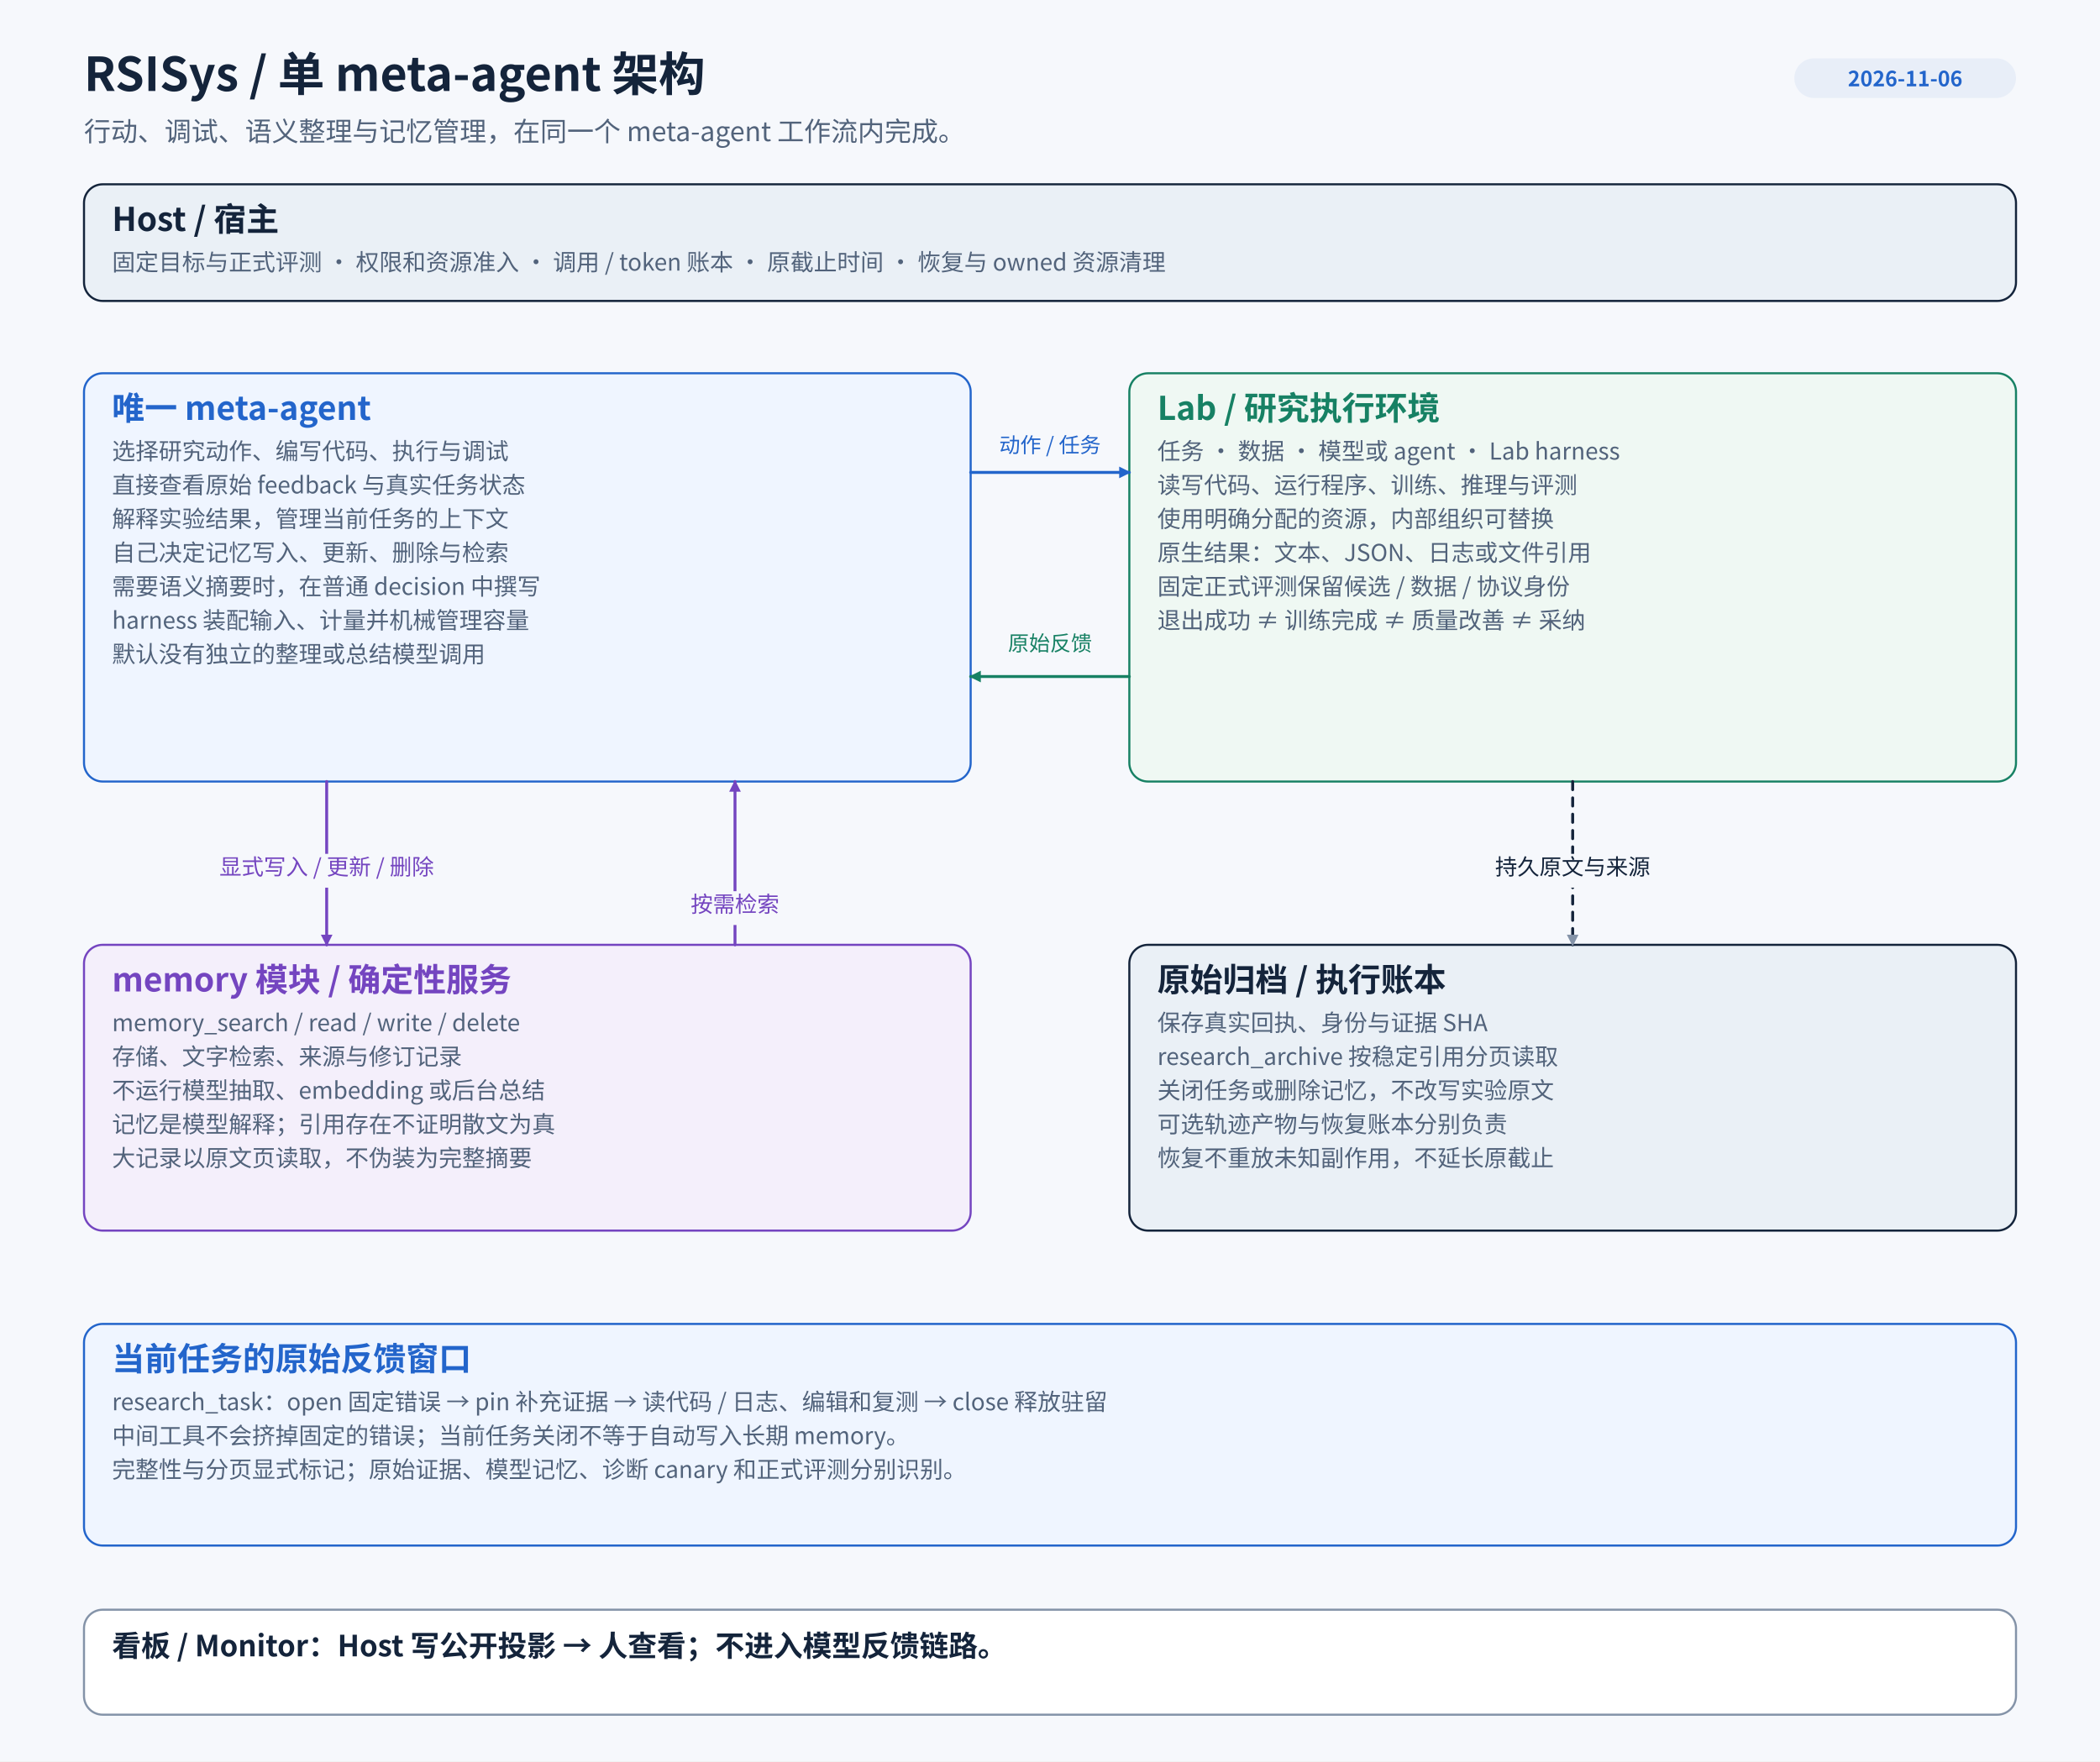
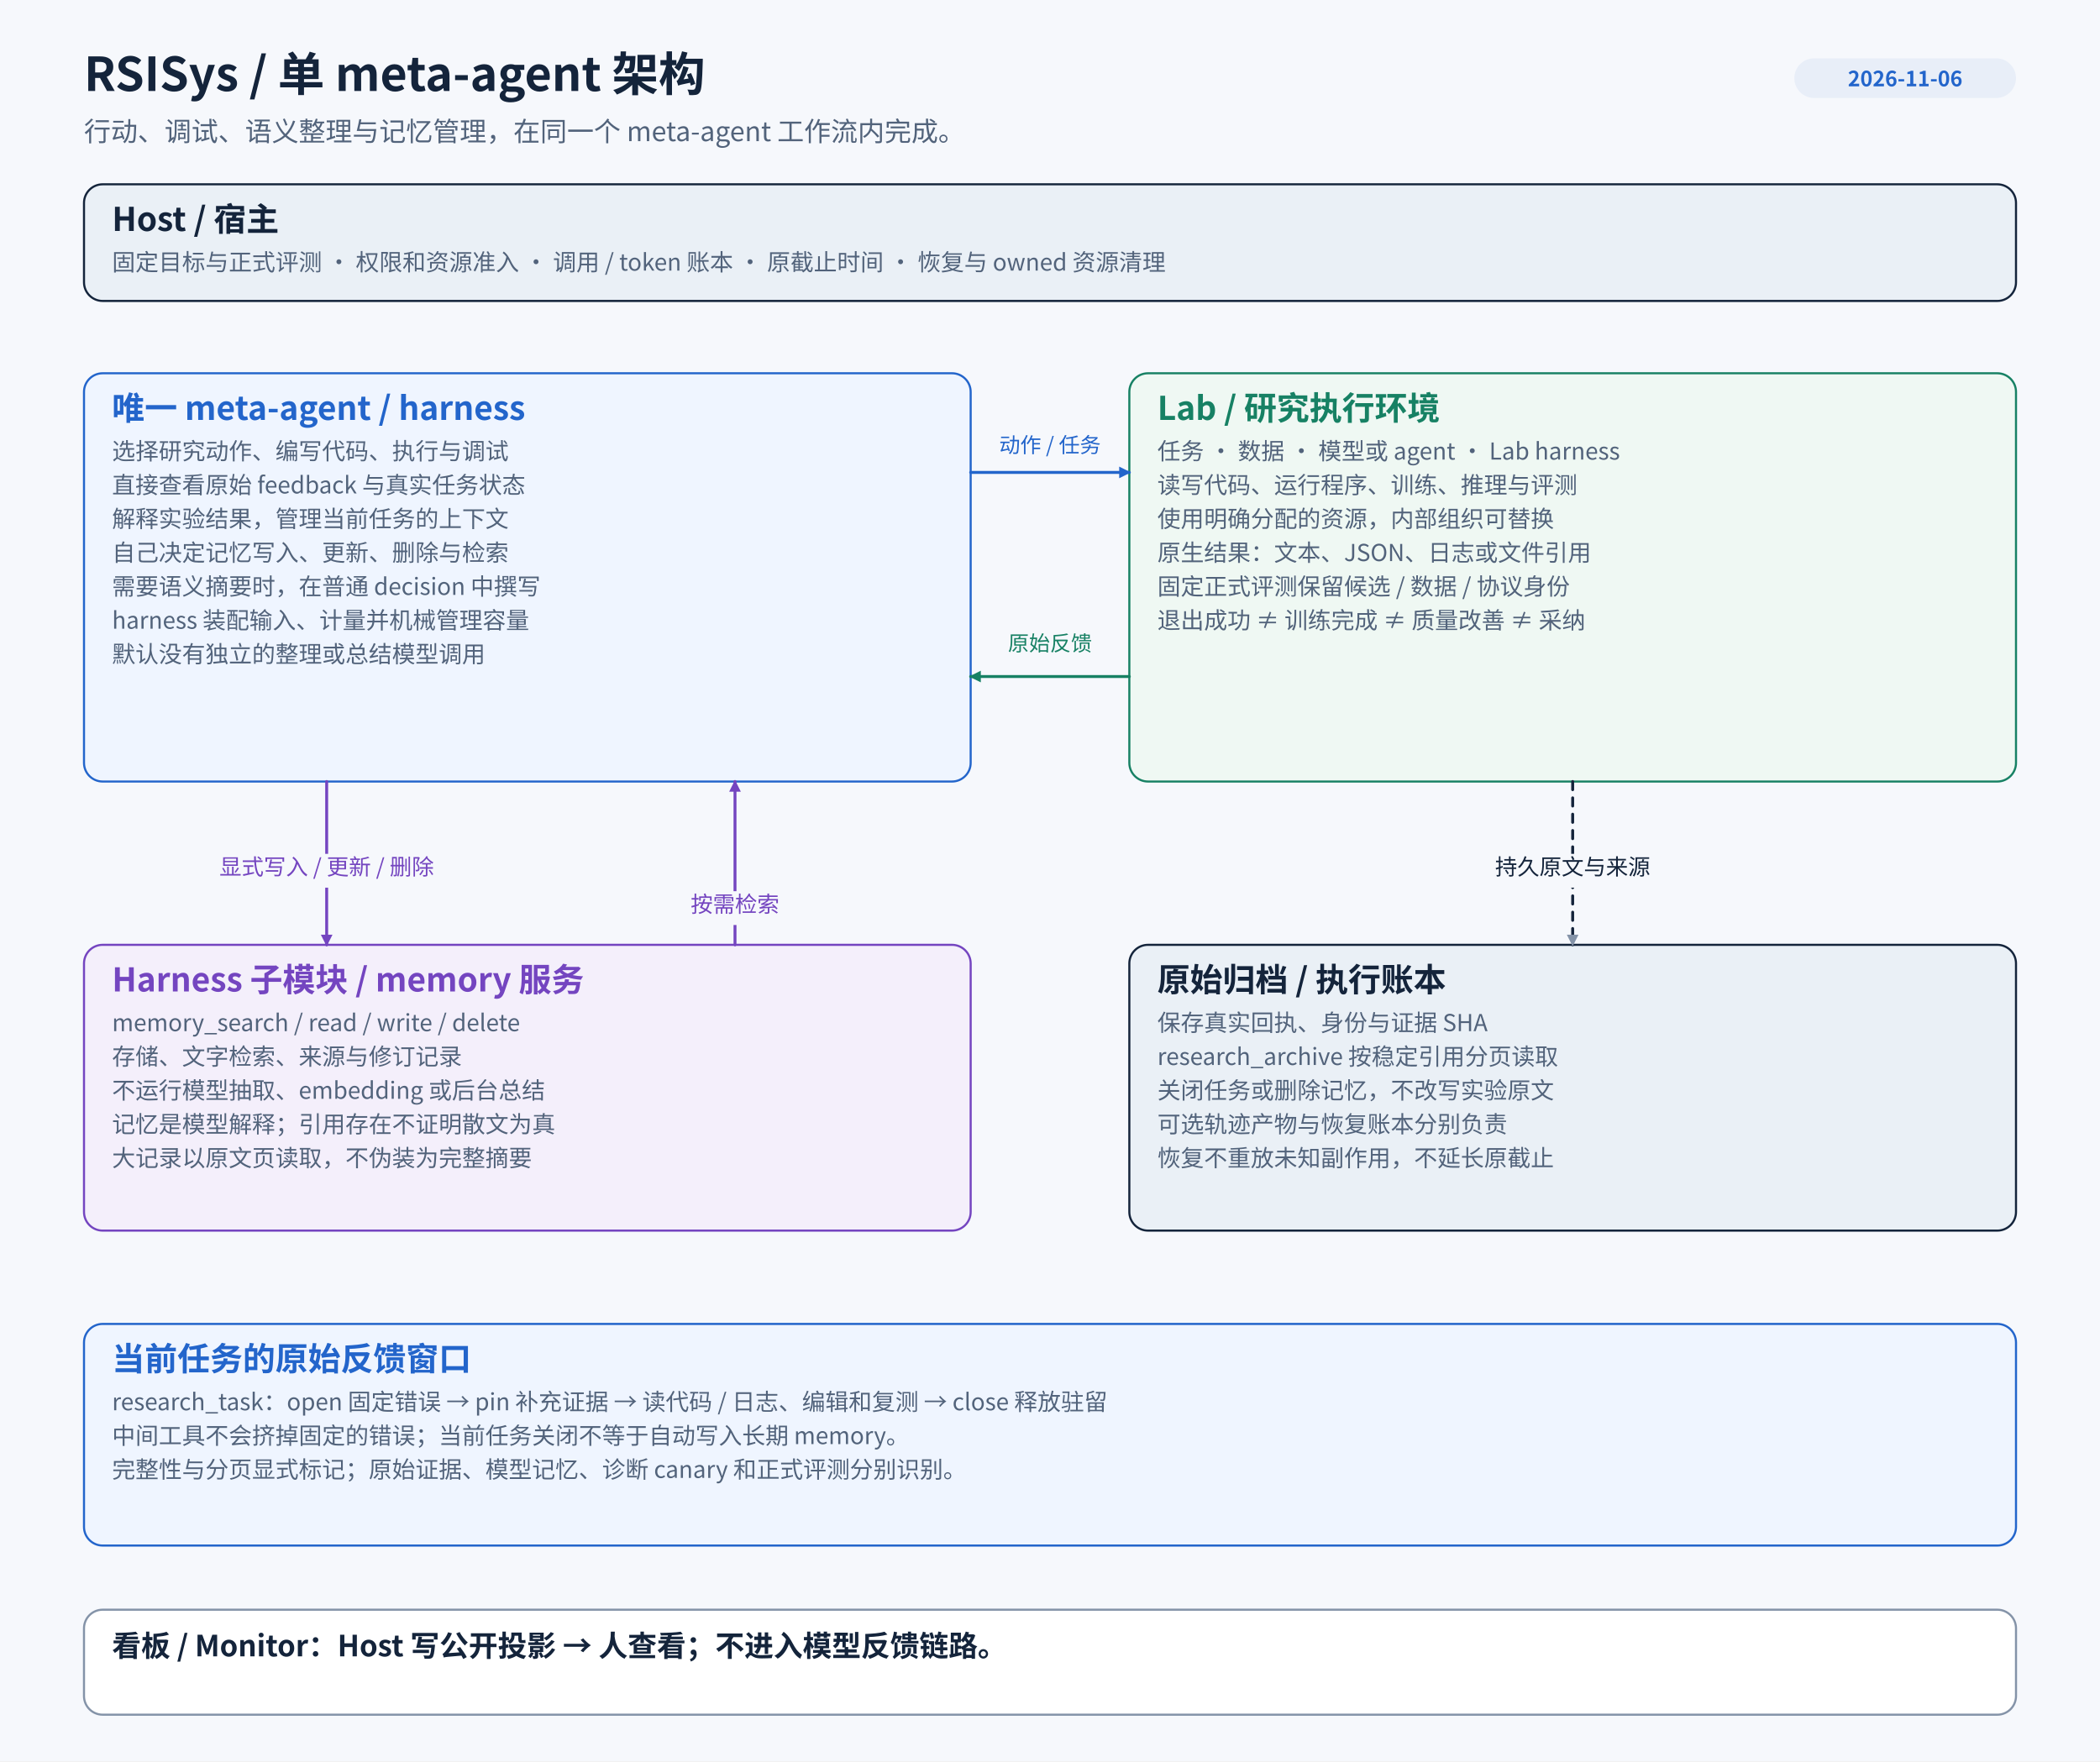
<svg xmlns="http://www.w3.org/2000/svg" width="1800" height="1510" viewBox="0 0 1800 1510" role="img" aria-labelledby="title desc">
  <defs>
    <marker id="arrow-gray" markerWidth="10" markerHeight="10" refX="8.7" refY="5" orient="auto" markerUnits="userSpaceOnUse">
      <path d="M 0 0 L 10 5 L 0 10 Z" fill="#8493A8" />
    </marker>
    <marker id="arrow-blue" markerWidth="10" markerHeight="10" refX="8.7" refY="5" orient="auto" markerUnits="userSpaceOnUse">
      <path d="M 0 0 L 10 5 L 0 10 Z" fill="#2365CB" />
    </marker>
    <marker id="arrow-green" markerWidth="10" markerHeight="10" refX="8.7" refY="5" orient="auto" markerUnits="userSpaceOnUse">
      <path d="M 0 0 L 10 5 L 0 10 Z" fill="#178164" />
    </marker>
    <marker id="arrow-purple" markerWidth="10" markerHeight="10" refX="8.7" refY="5" orient="auto" markerUnits="userSpaceOnUse">
      <path d="M 0 0 L 10 5 L 0 10 Z" fill="#7445C0" />
    </marker>
    <marker id="arrow-amber" markerWidth="10" markerHeight="10" refX="8.7" refY="5" orient="auto" markerUnits="userSpaceOnUse">
      <path d="M 0 0 L 10 5 L 0 10 Z" fill="#A86B13" />
    </marker>
  </defs>
  <rect width="1800" height="1510" fill="#F6F8FC" />
  <text x="72" y="78" font-family="'PingFang SC', 'Noto Sans CJK SC', 'Microsoft YaHei', sans-serif" font-size="40" font-weight="750" fill="#14243B" text-anchor="start">RSISys / 单 meta-agent 架构</text>
  <text x="72" y="121" font-family="'PingFang SC', 'Noto Sans CJK SC', 'Microsoft YaHei', sans-serif" font-size="23" font-weight="400" fill="#52637B" text-anchor="start">行动、调试、语义整理与记忆管理，在同一个 meta-agent 工作流内完成。</text>
  <rect x="1538" y="50" width="190" height="34" rx="17" fill="#E8EEF8" stroke="none" stroke-width="0" />
  <text x="1633.0" y="74" font-family="'PingFang SC', 'Noto Sans CJK SC', 'Microsoft YaHei', sans-serif" font-size="18" font-weight="600" fill="#2365CB" text-anchor="middle">2026-11-06</text>
  <g id="host">
    <rect x="72" y="158" width="1656" height="100" rx="16" fill="#EAF0F6" stroke="#14243B" stroke-width="1.8" />
    <text x="96" y="198" font-family="'PingFang SC', 'Noto Sans CJK SC', 'Microsoft YaHei', sans-serif" font-size="28" font-weight="650" fill="#14243B" text-anchor="start">Host / 宿主</text>
    <text x="96" y="232" font-family="'PingFang SC', 'Noto Sans CJK SC', 'Microsoft YaHei', sans-serif" font-size="20" font-weight="400" fill="#52637B" text-anchor="start">固定目标与正式评测 · 权限和资源准入 · 调用 / token 账本 · 原截止时间 · 恢复与 owned 资源清理</text>
  </g>
  <g id="meta-agent">
    <rect x="72" y="320" width="760" height="350" rx="16" fill="#EFF5FF" stroke="#2365CB" stroke-width="1.8" />
-     <text x="96" y="360" font-family="'PingFang SC', 'Noto Sans CJK SC', 'Microsoft YaHei', sans-serif" font-size="28" font-weight="650" fill="#2365CB" text-anchor="start">唯一 meta-agent</text>
+     <text x="96" y="360" font-family="'PingFang SC', 'Noto Sans CJK SC', 'Microsoft YaHei', sans-serif" font-size="28" font-weight="650" fill="#2365CB" text-anchor="start">唯一 meta-agent / harness</text>
    <text x="96" y="394" font-family="'PingFang SC', 'Noto Sans CJK SC', 'Microsoft YaHei', sans-serif" font-size="20" font-weight="400" fill="#52637B" text-anchor="start">选择研究动作、编写代码、执行与调试</text>
    <text x="96" y="423" font-family="'PingFang SC', 'Noto Sans CJK SC', 'Microsoft YaHei', sans-serif" font-size="20" font-weight="400" fill="#52637B" text-anchor="start">直接查看原始 feedback 与真实任务状态</text>
    <text x="96" y="452" font-family="'PingFang SC', 'Noto Sans CJK SC', 'Microsoft YaHei', sans-serif" font-size="20" font-weight="400" fill="#52637B" text-anchor="start">解释实验结果，管理当前任务的上下文</text>
    <text x="96" y="481" font-family="'PingFang SC', 'Noto Sans CJK SC', 'Microsoft YaHei', sans-serif" font-size="20" font-weight="400" fill="#52637B" text-anchor="start">自己决定记忆写入、更新、删除与检索</text>
    <text x="96" y="510" font-family="'PingFang SC', 'Noto Sans CJK SC', 'Microsoft YaHei', sans-serif" font-size="20" font-weight="400" fill="#52637B" text-anchor="start">需要语义摘要时，在普通 decision 中撰写</text>
    <text x="96" y="539" font-family="'PingFang SC', 'Noto Sans CJK SC', 'Microsoft YaHei', sans-serif" font-size="20" font-weight="400" fill="#52637B" text-anchor="start">harness 装配输入、计量并机械管理容量</text>
    <text x="96" y="568" font-family="'PingFang SC', 'Noto Sans CJK SC', 'Microsoft YaHei', sans-serif" font-size="20" font-weight="400" fill="#52637B" text-anchor="start">默认没有独立的整理或总结模型调用</text>
  </g>
  <g id="lab">
    <rect x="968" y="320" width="760" height="350" rx="16" fill="#EFF8F3" stroke="#178164" stroke-width="1.8" />
    <text x="992" y="360" font-family="'PingFang SC', 'Noto Sans CJK SC', 'Microsoft YaHei', sans-serif" font-size="28" font-weight="650" fill="#178164" text-anchor="start">Lab / 研究执行环境</text>
    <text x="992" y="394" font-family="'PingFang SC', 'Noto Sans CJK SC', 'Microsoft YaHei', sans-serif" font-size="20" font-weight="400" fill="#52637B" text-anchor="start">任务 · 数据 · 模型或 agent · Lab harness</text>
    <text x="992" y="423" font-family="'PingFang SC', 'Noto Sans CJK SC', 'Microsoft YaHei', sans-serif" font-size="20" font-weight="400" fill="#52637B" text-anchor="start">读写代码、运行程序、训练、推理与评测</text>
    <text x="992" y="452" font-family="'PingFang SC', 'Noto Sans CJK SC', 'Microsoft YaHei', sans-serif" font-size="20" font-weight="400" fill="#52637B" text-anchor="start">使用明确分配的资源，内部组织可替换</text>
    <text x="992" y="481" font-family="'PingFang SC', 'Noto Sans CJK SC', 'Microsoft YaHei', sans-serif" font-size="20" font-weight="400" fill="#52637B" text-anchor="start">原生结果：文本、JSON、日志或文件引用</text>
    <text x="992" y="510" font-family="'PingFang SC', 'Noto Sans CJK SC', 'Microsoft YaHei', sans-serif" font-size="20" font-weight="400" fill="#52637B" text-anchor="start">固定正式评测保留候选 / 数据 / 协议身份</text>
    <text x="992" y="539" font-family="'PingFang SC', 'Noto Sans CJK SC', 'Microsoft YaHei', sans-serif" font-size="20" font-weight="400" fill="#52637B" text-anchor="start">退出成功 ≠ 训练完成 ≠ 质量改善 ≠ 采纳</text>
  </g>
  <path d="M 832 405 H 968" fill="none" stroke="#2365CB" stroke-width="2.5" stroke-linejoin="round" stroke-linecap="round" marker-end="url(#arrow-blue)" />
  <rect x="838.34" y="371" width="123.32" height="28" rx="6" fill="#F6F8FC" stroke="none" stroke-width="0" />
  <text x="900" y="388" font-family="'PingFang SC', 'Noto Sans CJK SC', 'Microsoft YaHei', sans-serif" font-size="18" font-weight="400" fill="#2365CB" text-anchor="middle">动作 / 任务</text>
  <path d="M 968 580 H 832" fill="none" stroke="#178164" stroke-width="2.5" stroke-linejoin="round" stroke-linecap="round" marker-end="url(#arrow-green)" />
  <rect x="854.0" y="541" width="92" height="28" rx="6" fill="#F6F8FC" stroke="none" stroke-width="0" />
  <text x="900" y="558" font-family="'PingFang SC', 'Noto Sans CJK SC', 'Microsoft YaHei', sans-serif" font-size="18" font-weight="400" fill="#178164" text-anchor="middle">原始反馈</text>
  <g id="memory">
    <rect x="72" y="810" width="760" height="245" rx="16" fill="#F4EFFB" stroke="#7445C0" stroke-width="1.8" />
-     <text x="96" y="850" font-family="'PingFang SC', 'Noto Sans CJK SC', 'Microsoft YaHei', sans-serif" font-size="28" font-weight="650" fill="#7445C0" text-anchor="start">memory 模块 / 确定性服务</text>
+     <text x="96" y="850" font-family="'PingFang SC', 'Noto Sans CJK SC', 'Microsoft YaHei', sans-serif" font-size="28" font-weight="650" fill="#7445C0" text-anchor="start">Harness 子模块 / memory 服务</text>
    <text x="96" y="884" font-family="'PingFang SC', 'Noto Sans CJK SC', 'Microsoft YaHei', sans-serif" font-size="20" font-weight="400" fill="#52637B" text-anchor="start">memory_search / read / write / delete</text>
    <text x="96" y="913" font-family="'PingFang SC', 'Noto Sans CJK SC', 'Microsoft YaHei', sans-serif" font-size="20" font-weight="400" fill="#52637B" text-anchor="start">存储、文字检索、来源与修订记录</text>
    <text x="96" y="942" font-family="'PingFang SC', 'Noto Sans CJK SC', 'Microsoft YaHei', sans-serif" font-size="20" font-weight="400" fill="#52637B" text-anchor="start">不运行模型抽取、embedding 或后台总结</text>
    <text x="96" y="971" font-family="'PingFang SC', 'Noto Sans CJK SC', 'Microsoft YaHei', sans-serif" font-size="20" font-weight="400" fill="#52637B" text-anchor="start">记忆是模型解释；引用存在不证明散文为真</text>
    <text x="96" y="1000" font-family="'PingFang SC', 'Noto Sans CJK SC', 'Microsoft YaHei', sans-serif" font-size="20" font-weight="400" fill="#52637B" text-anchor="start">大记录以原文页读取，不伪装为完整摘要</text>
  </g>
  <g id="archive">
    <rect x="968" y="810" width="760" height="245" rx="16" fill="#EAF0F6" stroke="#14243B" stroke-width="1.8" />
    <text x="992" y="850" font-family="'PingFang SC', 'Noto Sans CJK SC', 'Microsoft YaHei', sans-serif" font-size="28" font-weight="650" fill="#14243B" text-anchor="start">原始归档 / 执行账本</text>
    <text x="992" y="884" font-family="'PingFang SC', 'Noto Sans CJK SC', 'Microsoft YaHei', sans-serif" font-size="20" font-weight="400" fill="#52637B" text-anchor="start">保存真实回执、身份与证据 SHA</text>
    <text x="992" y="913" font-family="'PingFang SC', 'Noto Sans CJK SC', 'Microsoft YaHei', sans-serif" font-size="20" font-weight="400" fill="#52637B" text-anchor="start">research_archive 按稳定引用分页读取</text>
    <text x="992" y="942" font-family="'PingFang SC', 'Noto Sans CJK SC', 'Microsoft YaHei', sans-serif" font-size="20" font-weight="400" fill="#52637B" text-anchor="start">关闭任务或删除记忆，不改写实验原文</text>
    <text x="992" y="971" font-family="'PingFang SC', 'Noto Sans CJK SC', 'Microsoft YaHei', sans-serif" font-size="20" font-weight="400" fill="#52637B" text-anchor="start">可选轨迹产物与恢复账本分别负责</text>
    <text x="992" y="1000" font-family="'PingFang SC', 'Noto Sans CJK SC', 'Microsoft YaHei', sans-serif" font-size="20" font-weight="400" fill="#52637B" text-anchor="start">恢复不重放未知副作用，不延长原截止</text>
  </g>
  <path d="M 280 670 V 810" fill="none" stroke="#7445C0" stroke-width="2.5" stroke-linejoin="round" stroke-linecap="round" marker-end="url(#arrow-purple)" />
  <rect x="160.94" y="732" width="238.12" height="29" rx="6" fill="#F6F8FC" stroke="none" stroke-width="0" />
  <text x="280" y="750" font-family="'PingFang SC', 'Noto Sans CJK SC', 'Microsoft YaHei', sans-serif" font-size="19" font-weight="400" fill="#7445C0" text-anchor="middle">显式写入 / 更新 / 删除</text>
  <path d="M 630 810 V 670" fill="none" stroke="#7445C0" stroke-width="2.5" stroke-linejoin="round" stroke-linecap="round" marker-end="url(#arrow-purple)" />
  <rect x="582.0" y="764" width="96" height="29" rx="6" fill="#F6F8FC" stroke="none" stroke-width="0" />
  <text x="630" y="782" font-family="'PingFang SC', 'Noto Sans CJK SC', 'Microsoft YaHei', sans-serif" font-size="19" font-weight="400" fill="#7445C0" text-anchor="middle">按需检索</text>
  <path d="M 1348 670 V 810" fill="none" stroke="#14243B" stroke-width="2.5" stroke-linejoin="round" stroke-linecap="round" marker-end="url(#arrow-gray)" stroke-dasharray="7 7" />
  <rect x="1271.5" y="732" width="153" height="29" rx="6" fill="#F6F8FC" stroke="none" stroke-width="0" />
  <text x="1348" y="750" font-family="'PingFang SC', 'Noto Sans CJK SC', 'Microsoft YaHei', sans-serif" font-size="19" font-weight="400" fill="#14243B" text-anchor="middle">持久原文与来源</text>
  <g id="task-context">
    <rect x="72" y="1135" width="1656" height="190" rx="16" fill="#EFF5FF" stroke="#2365CB" stroke-width="1.8" />
    <text x="96" y="1175" font-family="'PingFang SC', 'Noto Sans CJK SC', 'Microsoft YaHei', sans-serif" font-size="28" font-weight="650" fill="#2365CB" text-anchor="start">当前任务的原始反馈窗口</text>
    <text x="96" y="1209" font-family="'PingFang SC', 'Noto Sans CJK SC', 'Microsoft YaHei', sans-serif" font-size="20" font-weight="400" fill="#52637B" text-anchor="start">research_task：open 固定错误 → pin 补充证据 → 读代码 / 日志、编辑和复测 → close 释放驻留</text>
    <text x="96" y="1238" font-family="'PingFang SC', 'Noto Sans CJK SC', 'Microsoft YaHei', sans-serif" font-size="20" font-weight="400" fill="#52637B" text-anchor="start">中间工具不会挤掉固定的错误；当前任务关闭不等于自动写入长期 memory。</text>
    <text x="96" y="1267" font-family="'PingFang SC', 'Noto Sans CJK SC', 'Microsoft YaHei', sans-serif" font-size="20" font-weight="400" fill="#52637B" text-anchor="start">完整性与分页显式标记；原始证据、模型记忆、诊断 canary 和正式评测分别识别。</text>
  </g>
  <g id="monitor">
    <rect x="72" y="1380" width="1656" height="90" rx="16" fill="#FFFFFF" stroke="#8493A8" stroke-width="1.8" />
    <text x="96" y="1420" font-family="'PingFang SC', 'Noto Sans CJK SC', 'Microsoft YaHei', sans-serif" font-size="25" font-weight="650" fill="#14243B" text-anchor="start">看板 / Monitor：Host 写公开投影 → 人查看；不进入模型反馈链路。</text>
  </g>
</svg>
